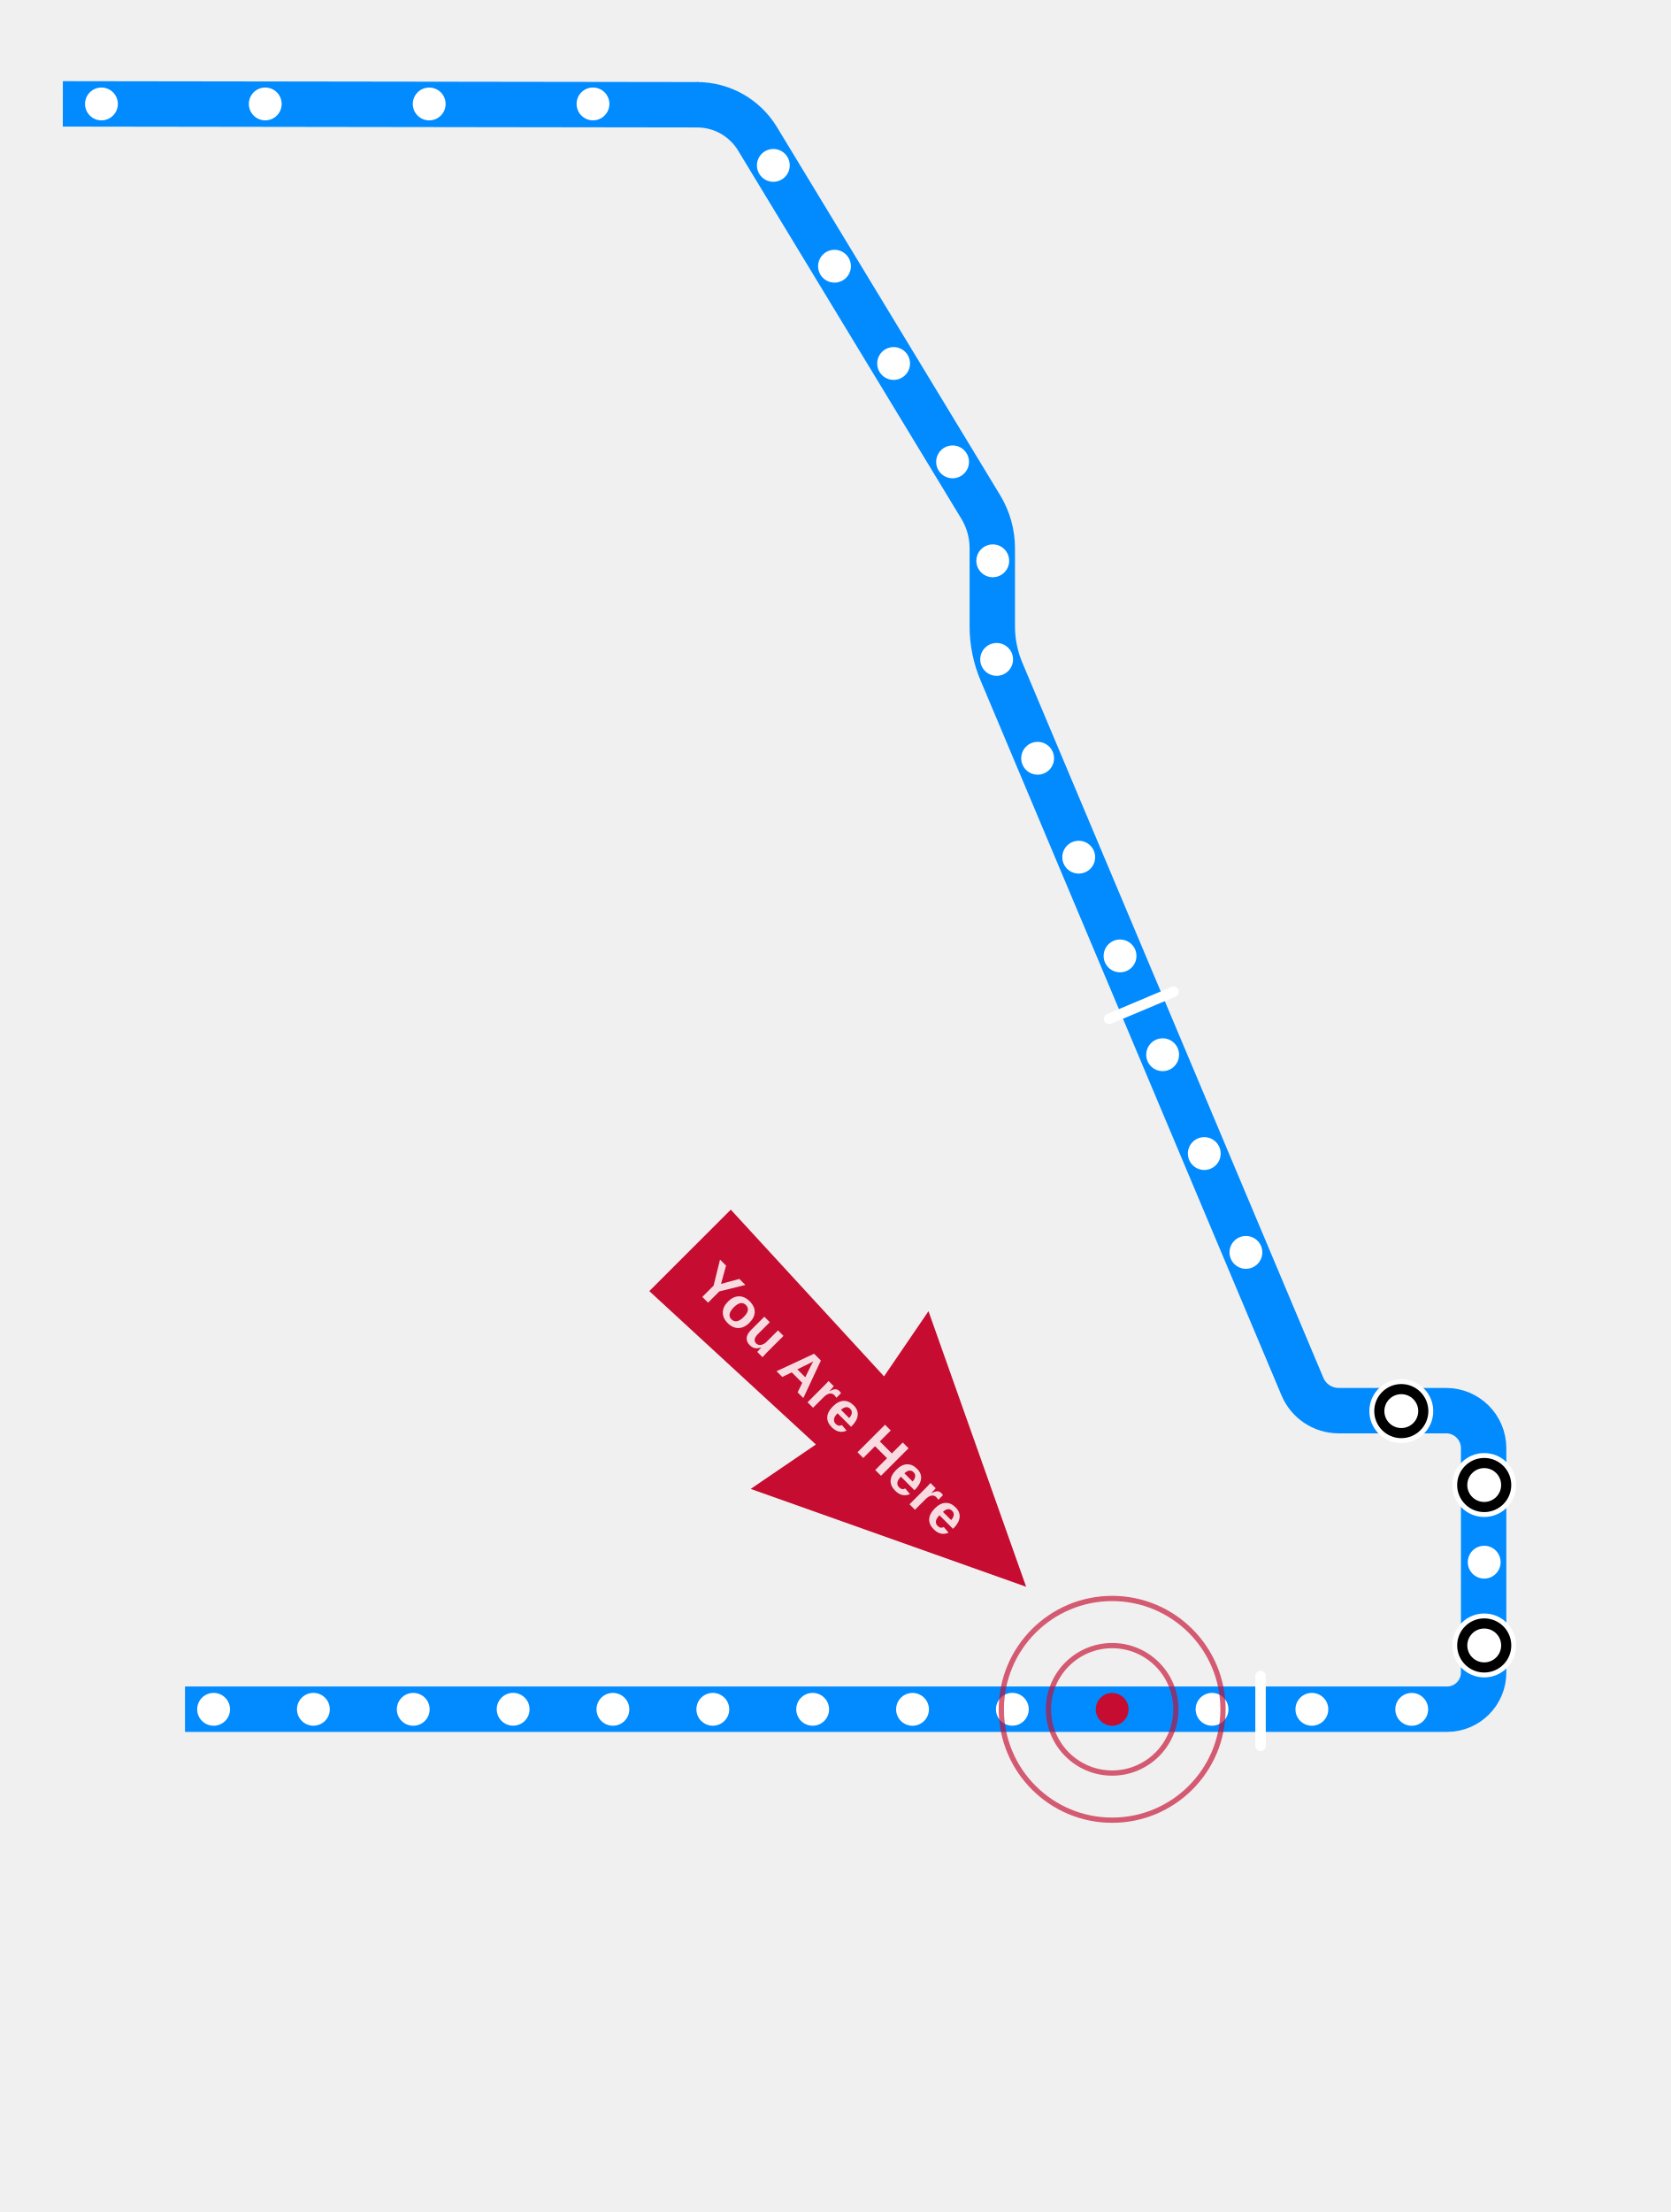
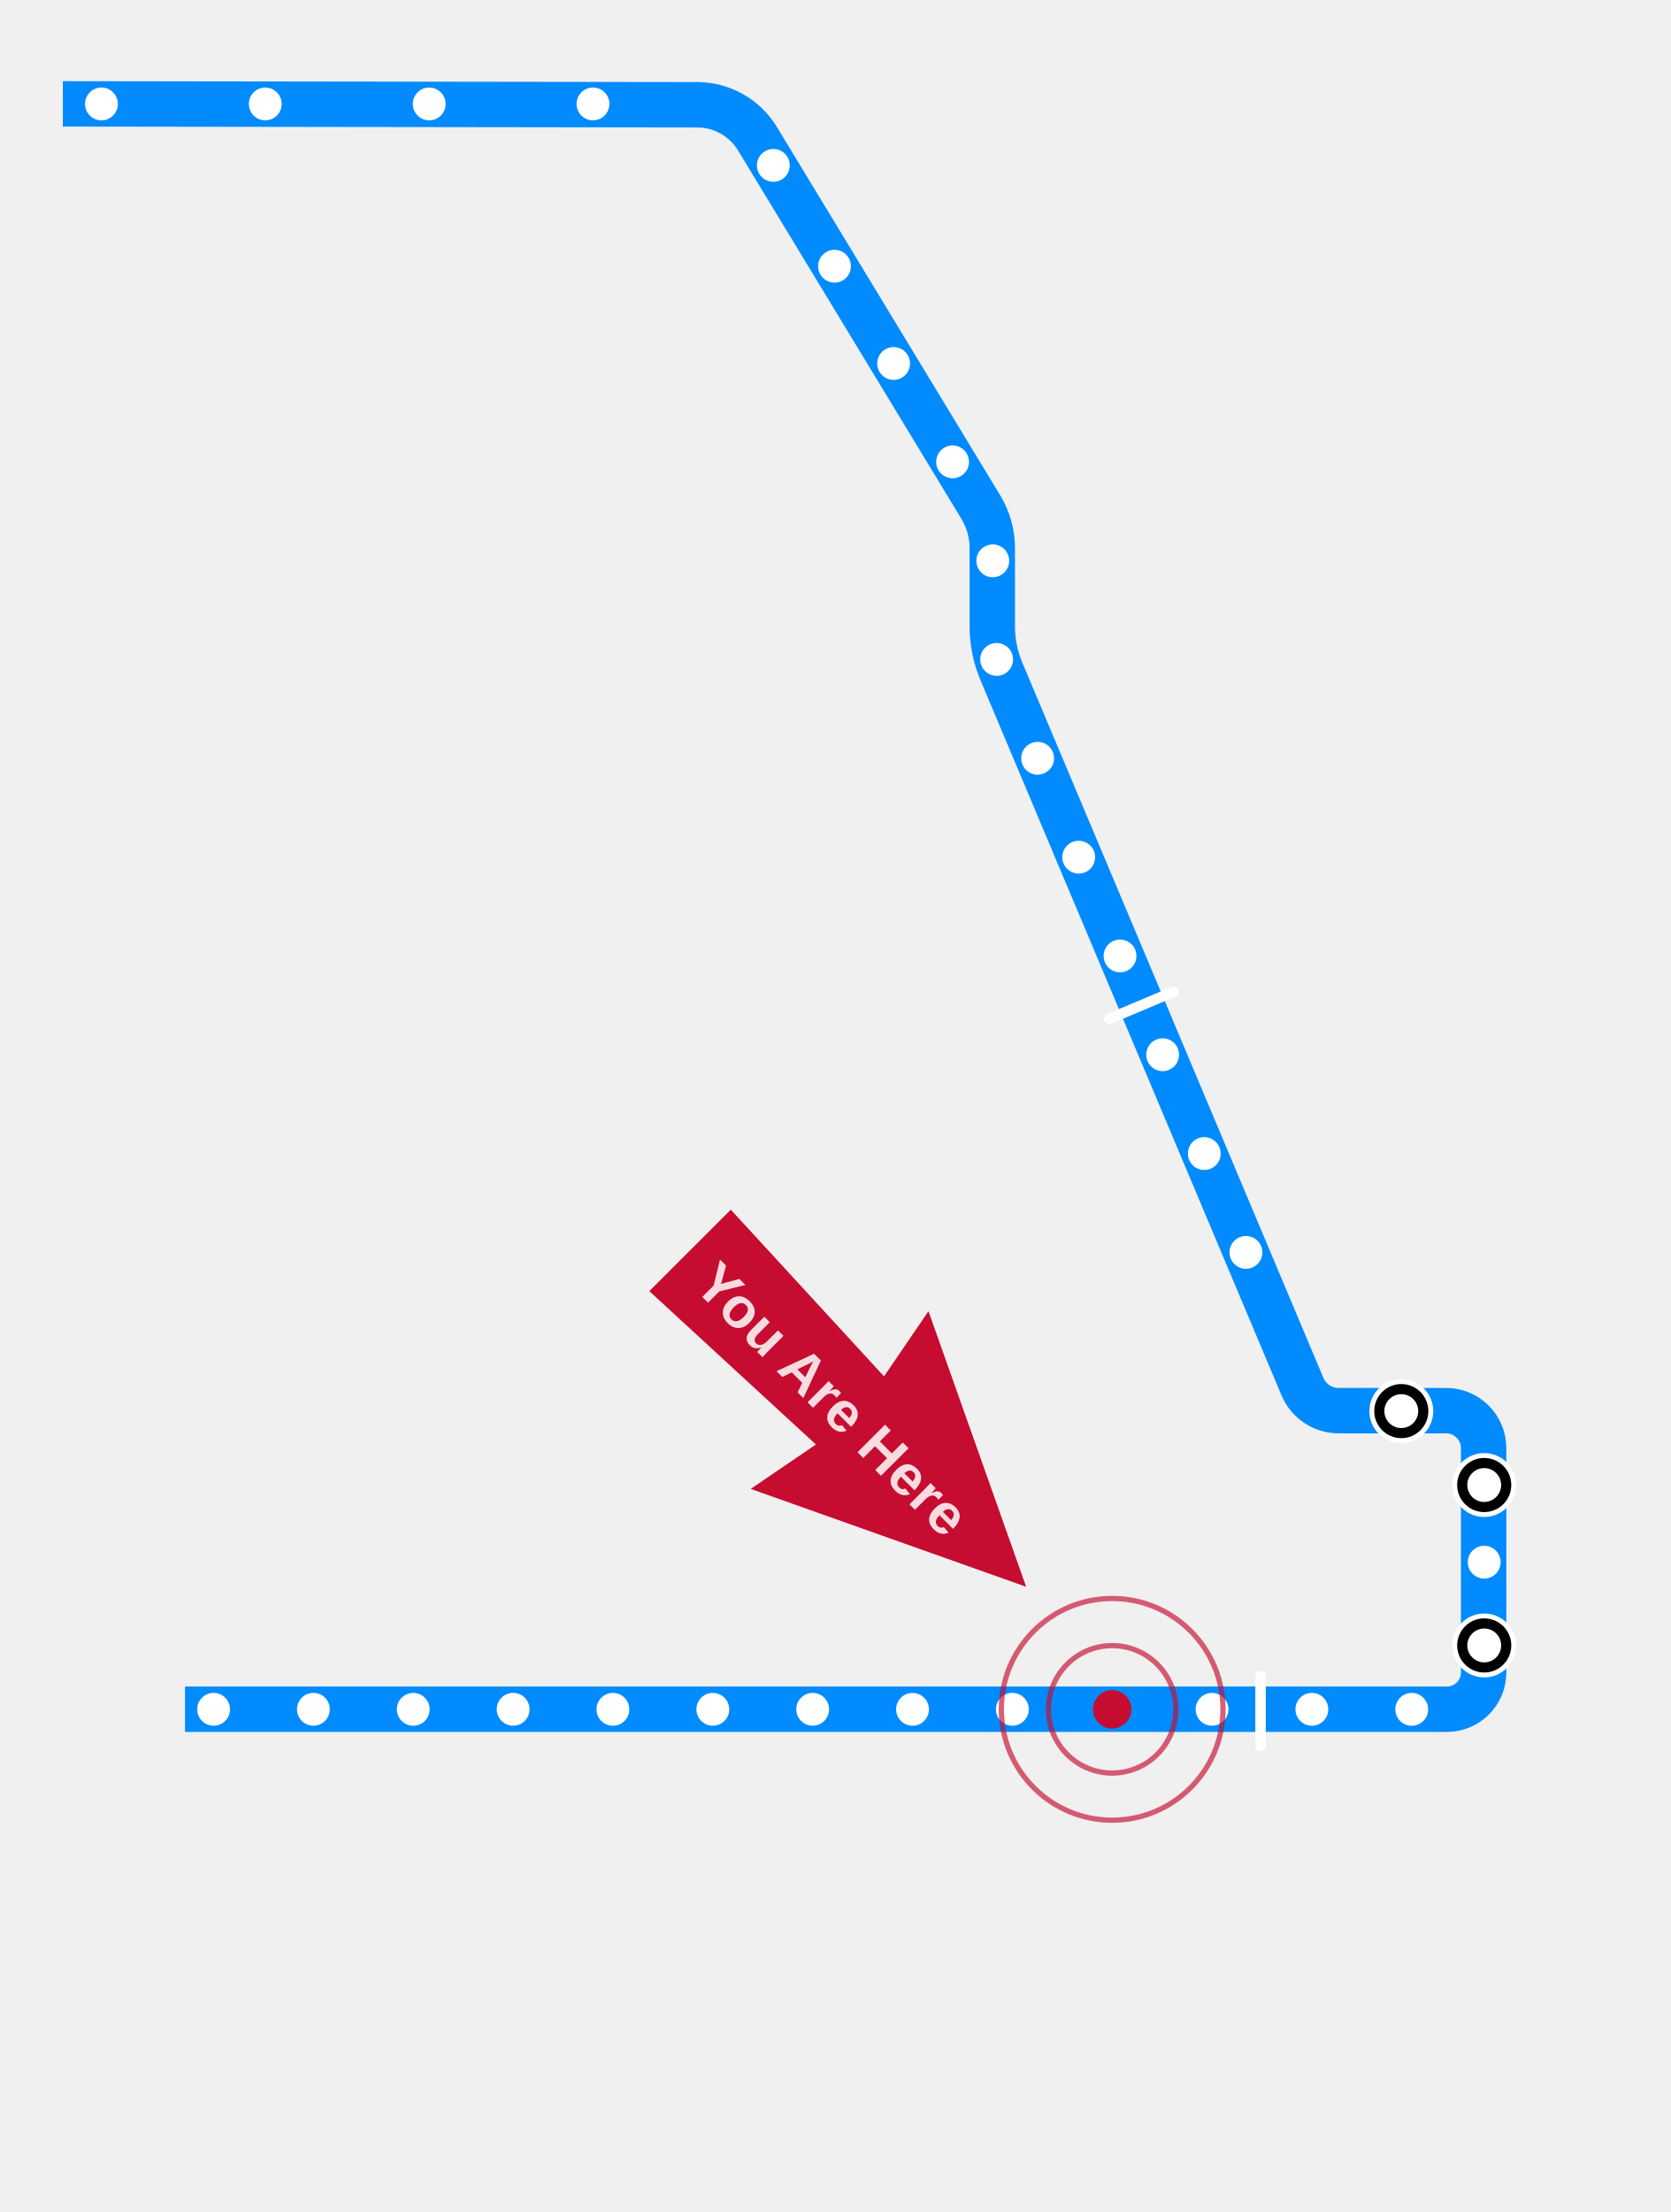
<svg xmlns="http://www.w3.org/2000/svg" width="957" height="1267" viewBox="0 0 957 1267">
  <path id="Path" fill="#000000" stroke="#018bff" stroke-width="26" d="M 36 59.5 L 400 60.002" />
  <path id="path1" fill="none" stroke="#018bff" stroke-width="26" d="M 400 60 L 399.36 60 C 413.518 60 426.649 67.394 433.99 79.5 L 561.9 290.41 C 566.217 297.525 568.5 305.688 568.5 314.01 L 568.5 358.75 C 568.499 367.615 570.27 376.39 573.71 384.56 L 746.2 794.23 C 749.713 802.575 757.886 808.001 766.94 808 L 828.5 808 C 840.374 808 850 817.626 850 829.5 L 850 958 C 850 969.598 840.598 979 829 979 L 106 979" />
  <path id="path2" fill="#ffffff" stroke="none" d="M 67.52 59.54 C 67.52 64.731 63.311 68.94 58.12 68.94 C 52.929 68.94 48.72 64.731 48.72 59.54 C 48.72 54.349 52.929 50.14 58.12 50.14 C 63.311 50.14 67.52 54.349 67.52 59.54 Z" />
  <path id="path3" fill="#ffffff" stroke="none" d="M 161.37 59.54 C 161.37 64.731 157.161 68.94 151.97 68.94 C 146.779 68.94 142.57 64.731 142.57 59.54 C 142.57 54.349 146.779 50.14 151.97 50.14 C 157.161 50.14 161.37 54.349 161.37 59.54 Z" />
  <path id="path4" fill="#ffffff" stroke="none" d="M 255.3 59.55 C 255.3 64.741 251.091 68.95 245.9 68.95 C 240.709 68.95 236.5 64.741 236.5 59.55 C 236.5 54.359 240.709 50.15 245.9 50.15 C 251.091 50.15 255.3 54.359 255.3 59.55 Z" />
  <path id="path5" fill="#ffffff" stroke="none" d="M 349.13 59.53 C 349.13 64.721 344.921 68.93 339.73 68.93 C 334.539 68.93 330.33 64.721 330.33 59.53 C 330.33 54.339 334.539 50.13 339.73 50.13 C 344.921 50.13 349.13 54.339 349.13 59.53 Z" />
  <path id="path6" fill="#ffffff" stroke="none" d="M 452.46 94.73 C 452.46 99.922 448.251 104.13 443.06 104.13 C 437.869 104.13 433.66 99.922 433.66 94.73 C 433.66 89.539 437.869 85.33 443.06 85.33 C 448.251 85.33 452.46 89.539 452.46 94.73 Z" />
  <path id="path7" fill="#ffffff" stroke="none" d="M 487.5 152.48 C 487.5 157.672 483.291 161.88 478.1 161.88 C 472.909 161.88 468.7 157.672 468.7 152.48 C 468.7 147.289 472.909 143.08 478.1 143.08 C 483.291 143.08 487.5 147.289 487.5 152.48 Z" />
  <path id="path8" fill="#ffffff" stroke="none" d="M 521.37 208.2 C 521.37 213.391 517.161 217.6 511.97 217.6 C 506.779 217.6 502.57 213.391 502.57 208.2 C 502.57 203.009 506.779 198.8 511.97 198.8 C 517.161 198.8 521.37 203.009 521.37 208.2 Z" />
  <path id="path9" fill="#ffffff" stroke="none" d="M 555.15 264.55 C 555.15 269.741 550.941 273.95 545.75 273.95 C 540.559 273.95 536.35 269.741 536.35 264.55 C 536.35 259.359 540.559 255.15 545.75 255.15 C 550.941 255.15 555.15 259.359 555.15 264.55 Z" />
  <path id="path10" fill="#ffffff" stroke="none" d="M 578.17 321.23 C 578.17 326.422 573.961 330.63 568.77 330.63 C 563.579 330.63 559.37 326.422 559.37 321.23 C 559.37 316.039 563.579 311.83 568.77 311.83 C 573.961 311.83 578.17 316.039 578.17 321.23 Z" />
  <path id="path11" fill="#ffffff" stroke="none" d="M 580.39 377.7 C 580.39 382.891 576.181 387.1 570.99 387.1 C 565.799 387.1 561.59 382.891 561.59 377.7 C 561.59 372.509 565.799 368.3 570.99 368.3 C 576.181 368.3 580.39 372.509 580.39 377.7 Z" />
  <path id="path12" fill="#ffffff" stroke="none" d="M 603.88 434.33 C 603.88 439.521 599.671 443.73 594.48 443.73 C 589.289 443.73 585.08 439.521 585.08 434.33 C 585.08 429.139 589.289 424.93 594.48 424.93 C 599.671 424.93 603.88 429.139 603.88 434.33 Z" />
  <path id="path13" fill="#ffffff" stroke="none" d="M 627.42 490.98 C 627.42 496.172 623.211 500.38 618.02 500.38 C 612.829 500.38 608.62 496.172 608.62 490.98 C 608.62 485.789 612.829 481.58 618.02 481.58 C 623.211 481.58 627.42 485.789 627.42 490.98 Z" />
  <path id="path14" fill="#ffffff" stroke="none" d="M 651.09 547.54 C 651.09 552.732 646.881 556.94 641.69 556.94 C 636.499 556.94 632.29 552.732 632.29 547.54 C 632.29 542.349 636.499 538.14 641.69 538.14 C 646.881 538.14 651.09 542.349 651.09 547.54 Z" />
  <path id="path15" fill="#ffffff" stroke="none" d="M 675.5 604.13 C 675.5 609.321 671.292 613.53 666.1 613.53 C 660.909 613.53 656.7 609.321 656.7 604.13 C 656.7 598.939 660.909 594.73 666.1 594.73 C 671.292 594.73 675.5 598.939 675.5 604.13 Z" />
  <path id="path16" fill="#ffffff" stroke="none" d="M 699.35 660.74 C 699.35 665.931 695.141 670.14 689.95 670.14 C 684.759 670.14 680.55 665.931 680.55 660.74 C 680.55 655.549 684.759 651.34 689.95 651.34 C 695.141 651.34 699.35 655.549 699.35 660.74 Z" />
  <path id="path17" fill="#ffffff" stroke="none" d="M 723.21 717.35 C 723.21 722.542 719.001 726.75 713.81 726.75 C 708.619 726.75 704.41 722.542 704.41 717.35 C 704.41 712.159 708.619 707.95 713.81 707.95 C 719.001 707.95 723.21 712.159 723.21 717.35 Z" />
  <path id="path18" fill="#ffffff" stroke="none" d="M 859.73 894.79 C 859.73 899.982 855.521 904.19 850.33 904.19 C 845.139 904.19 840.93 899.982 840.93 894.79 C 840.93 889.599 845.139 885.39 850.33 885.39 C 855.521 885.39 859.73 889.599 859.73 894.79 Z" />
  <path id="path19" fill="#ffffff" stroke="none" d="M 131.78 979.07 C 131.78 984.261 127.571 988.47 122.38 988.47 C 117.189 988.47 112.98 984.261 112.98 979.07 C 112.98 973.879 117.189 969.67 122.38 969.67 C 127.571 969.67 131.78 973.879 131.78 979.07 Z" />
  <path id="path20" fill="#ffffff" stroke="none" d="M 188.95 979.06 C 188.95 984.251 184.741 988.46 179.55 988.46 C 174.359 988.46 170.15 984.251 170.15 979.06 C 170.15 973.869 174.359 969.66 179.55 969.66 C 184.741 969.66 188.95 973.869 188.95 979.06 Z" />
  <path id="path21" fill="#ffffff" stroke="none" d="M 246.16 979.08 C 246.16 984.271 241.951 988.48 236.76 988.48 C 231.569 988.48 227.36 984.271 227.36 979.08 C 227.36 973.889 231.569 969.68 236.76 969.68 C 241.951 969.68 246.16 973.889 246.16 979.08 Z" />
  <path id="path22" fill="#ffffff" stroke="none" d="M 303.39 979.05 C 303.39 984.241 299.181 988.45 293.99 988.45 C 288.799 988.45 284.59 984.241 284.59 979.05 C 284.59 973.859 288.799 969.65 293.99 969.65 C 299.181 969.65 303.39 973.859 303.39 979.05 Z" />
  <path id="path23" fill="#ffffff" stroke="none" d="M 360.55 979.08 C 360.55 984.271 356.341 988.48 351.15 988.48 C 345.959 988.48 341.75 984.271 341.75 979.08 C 341.75 973.889 345.959 969.68 351.15 969.68 C 356.341 969.68 360.55 973.889 360.55 979.08 Z" />
  <path id="path24" fill="#ffffff" stroke="none" d="M 417.79 979.07 C 417.79 984.261 413.581 988.47 408.39 988.47 C 403.199 988.47 398.99 984.261 398.99 979.07 C 398.99 973.879 403.199 969.67 408.39 969.67 C 413.581 969.67 417.79 973.879 417.79 979.07 Z" />
  <path id="path25" fill="#ffffff" stroke="none" d="M 474.99 979.07 C 474.99 984.261 470.781 988.47 465.59 988.47 C 460.399 988.47 456.19 984.261 456.19 979.07 C 456.19 973.879 460.399 969.67 465.59 969.67 C 470.781 969.67 474.99 973.879 474.99 979.07 Z" />
  <path id="path26" fill="#ffffff" stroke="none" d="M 532.2 979.09 C 532.2 984.281 527.991 988.49 522.8 988.49 C 517.609 988.49 513.4 984.281 513.4 979.09 C 513.4 973.898 517.609 969.69 522.8 969.69 C 527.991 969.69 532.2 973.898 532.2 979.09 Z" />
  <path id="path27" fill="#ffffff" stroke="none" d="M 589.39 979.05 C 589.39 984.241 585.181 988.45 579.99 988.45 C 574.799 988.45 570.59 984.241 570.59 979.05 C 570.59 973.859 574.799 969.65 579.99 969.65 C 585.181 969.65 589.39 973.859 589.39 979.05 Z" />
  <path id="path28" fill="#c60c30" stroke="none" d="M 646.58 979.08 C 646.58 984.271 642.371 988.48 637.18 988.48 C 631.989 988.48 627.78 984.271 627.78 979.08 C 627.78 973.889 631.989 969.68 637.18 969.68 C 642.371 969.68 646.58 973.889 646.58 979.08 Z" />
  <path id="path29" fill="#ffffff" stroke="none" d="M 703.8 979.07 C 703.8 984.261 699.591 988.47 694.4 988.47 C 689.208 988.47 685 984.261 685 979.07 C 685 973.879 689.208 969.67 694.4 969.67 C 699.591 969.67 703.8 973.879 703.8 979.07 Z" />
  <path id="path30" fill="#ffffff" stroke="none" d="M 760.99 979.07 C 760.99 984.261 756.781 988.47 751.59 988.47 C 746.398 988.47 742.19 984.261 742.19 979.07 C 742.19 973.879 746.398 969.67 751.59 969.67 C 756.781 969.67 760.99 973.879 760.99 979.07 Z" />
  <path id="path31" fill="#ffffff" stroke="none" d="M 818.2 979.09 C 818.2 984.281 813.991 988.49 808.8 988.49 C 803.609 988.49 799.4 984.281 799.4 979.09 C 799.4 973.898 803.609 969.69 808.8 969.69 C 813.991 969.69 818.2 973.898 818.2 979.09 Z" />
  <clipPath id="clipPath1">
    <path d="M 780 786 L 826 786 L 826 832 L 780 832 Z" />
  </clipPath>
  <path id="path32" fill="#ffffff" stroke="none" clip-path="url(#clipPath1)" d="M 821.13 808.26 C 821.13 818.367 812.937 826.56 802.83 826.56 C 792.723 826.56 784.53 818.367 784.53 808.26 C 784.53 798.153 792.723 789.96 802.83 789.96 C 812.937 789.96 821.13 798.153 821.13 808.26 Z" />
  <path id="path33" fill="#ffffff" stroke="none" d="M 868.63 850.6 C 868.63 860.707 860.437 868.9 850.33 868.9 C 840.223 868.9 832.03 860.707 832.03 850.6 C 832.03 840.493 840.223 832.3 850.33 832.3 C 860.437 832.3 868.63 840.493 868.63 850.6 Z" />
  <path id="path34" fill="#ffffff" stroke="none" d="M 868.64 942.49 C 868.64 952.597 860.447 960.79 850.34 960.79 C 840.233 960.79 832.04 952.597 832.04 942.49 C 832.04 932.383 840.233 924.19 850.34 924.19 C 860.447 924.19 868.64 932.383 868.64 942.49 Z" />
  <path id="path35" fill="#000000" stroke="none" d="M 818.33 808.26 C 818.33 816.82 811.39 823.76 802.83 823.76 C 794.27 823.76 787.33 816.82 787.33 808.26 C 787.33 799.7 794.27 792.76 802.83 792.76 C 811.39 792.76 818.33 799.7 818.33 808.26 Z" />
  <path id="path36" fill="#000000" stroke="none" d="M 865.83 850.6 C 865.83 859.16 858.89 866.1 850.33 866.1 C 841.77 866.1 834.83 859.16 834.83 850.6 C 834.83 842.04 841.77 835.1 850.33 835.1 C 858.89 835.1 865.83 842.04 865.83 850.6 Z" />
  <path id="path37" fill="#000000" stroke="none" d="M 865.84 942.49 C 865.84 951.05 858.9 957.99 850.34 957.99 C 841.78 957.99 834.84 951.05 834.84 942.49 C 834.84 933.93 841.78 926.99 850.34 926.99 C 858.9 926.99 865.84 933.93 865.84 942.49 Z" />
  <path id="path38" fill="#ffffff" stroke="none" d="M 812.53 808.26 C 812.53 813.617 808.187 817.96 802.83 817.96 C 797.473 817.96 793.13 813.617 793.13 808.26 C 793.13 802.903 797.473 798.56 802.83 798.56 C 808.187 798.56 812.53 802.903 812.53 808.26 Z" />
  <path id="path39" fill="#ffffff" stroke="none" d="M 860.03 850.6 C 860.03 855.957 855.687 860.3 850.33 860.3 C 844.973 860.3 840.63 855.957 840.63 850.6 C 840.63 845.243 844.973 840.9 850.33 840.9 C 855.687 840.9 860.03 845.243 860.03 850.6 Z" />
  <path id="path40" fill="#ffffff" stroke="none" d="M 860.04 942.49 C 860.04 947.847 855.697 952.19 850.34 952.19 C 844.983 952.19 840.64 947.847 840.64 942.49 C 840.64 937.133 844.983 932.79 850.34 932.79 C 855.697 932.79 860.04 937.133 860.04 942.49 Z" />
  <path id="divider-damen-division" fill="#000000" stroke="#ffffff" stroke-width="6" stroke-linecap="round" d="M 635.46 583.6 L 672.33 568.07" />
  <path id="divider-uic-clinton" fill="#000000" stroke="#ffffff" stroke-width="6" stroke-linecap="round" d="M 722.19 960 L 722.19 1000" />
  <circle cx="637.18" cy="979.08" r="36.5" fill="none" stroke="#c60c30" stroke-width="3" opacity="0.66" />
  <circle cx="637.18" cy="979.08" r="63.5" fill="none" stroke="#c60c30" stroke-width="3" opacity="0.66" />
+   <circle id="coverage-dot" cx="637.18" cy="979.08" r="11" fill="#c60c30" stroke="none" />
  <g id="you-are-here" transform="translate(514.80,0.01) rotate(-30,122.38,979.07)">
    <g id="Group">
      <path id="path43" fill="#c60c30" stroke="none" d="M 12.502 639.025 L 51.223 762.823 L 6.161 766.187 L 114.801 893.634 L 145.265 728.96 L 104.546 748.553 L 76.258 621.963 Z" />
      <g id="g1">
        <text id="You-Are-Here" opacity="0.85" transform="matrix(0.258521 0.966006 -0.966006 0.258521 775.9927 482.0297)" xml:space="preserve" x="-30.4" y="759" font-family="Arial" font-size="32.4" font-weight="700" fill="#ffffff" letter-spacing="0.312">You Are Here</text>
      </g>
    </g>
  </g>
</svg>
